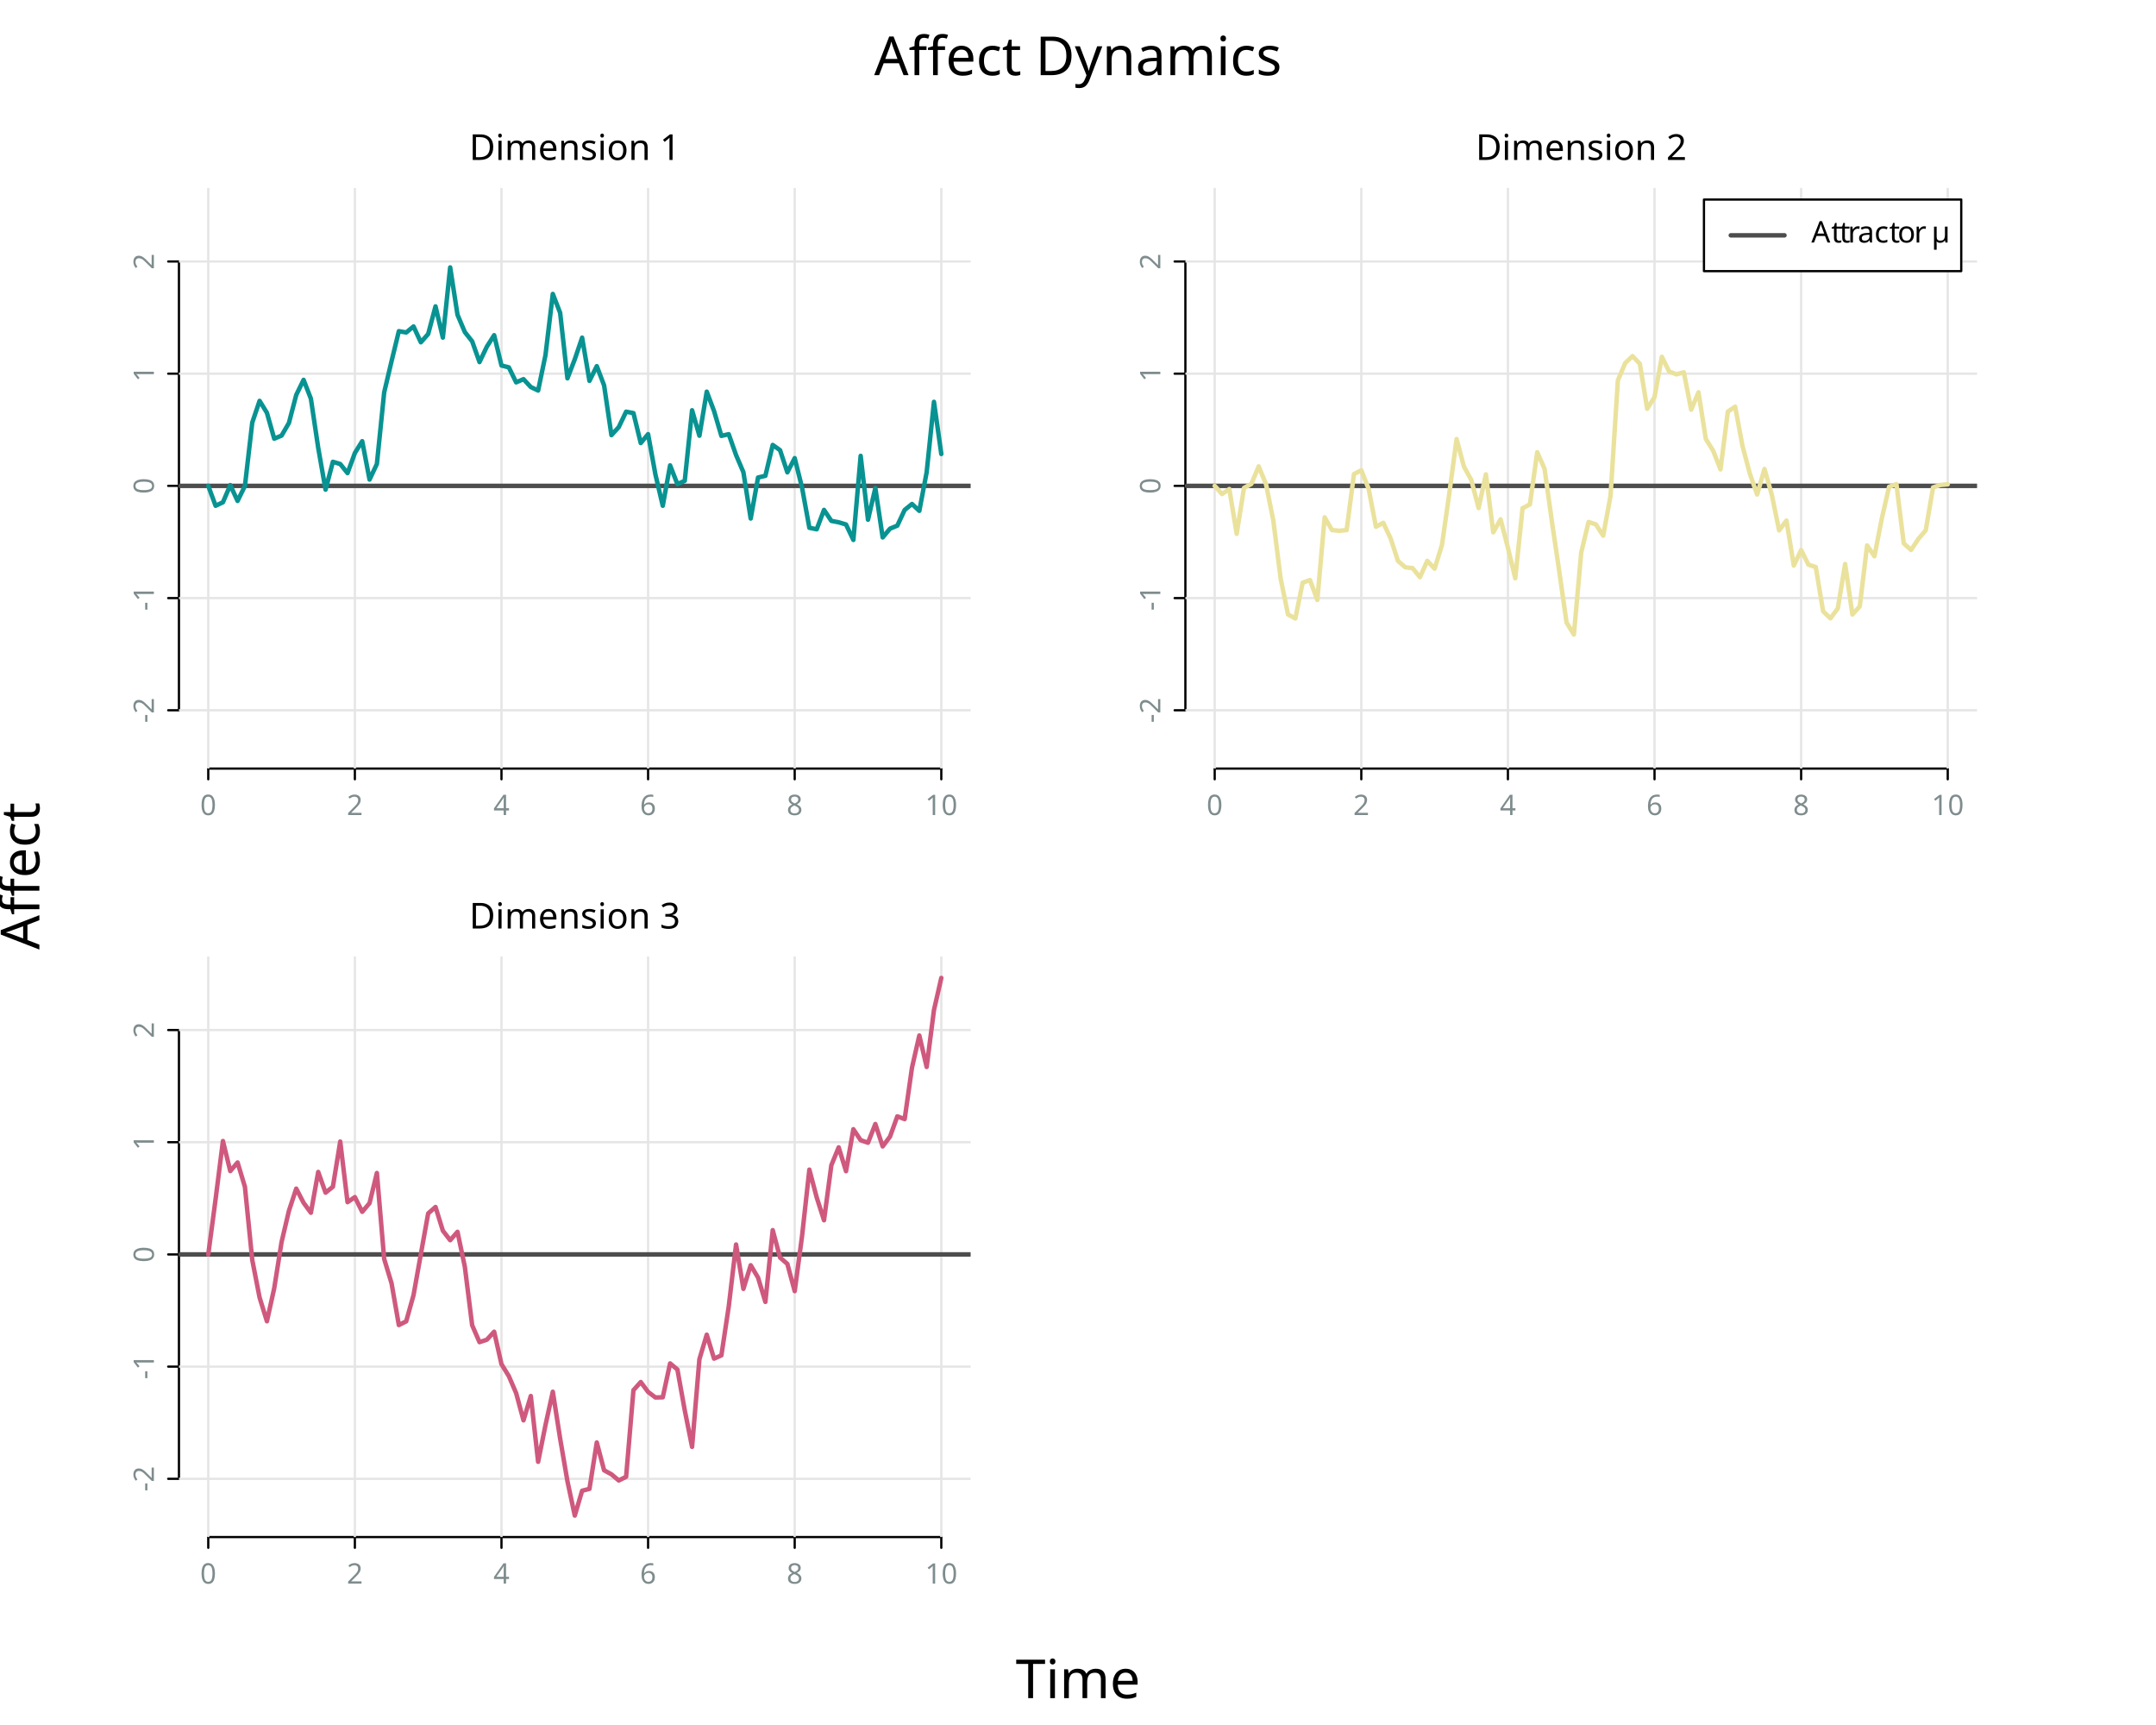
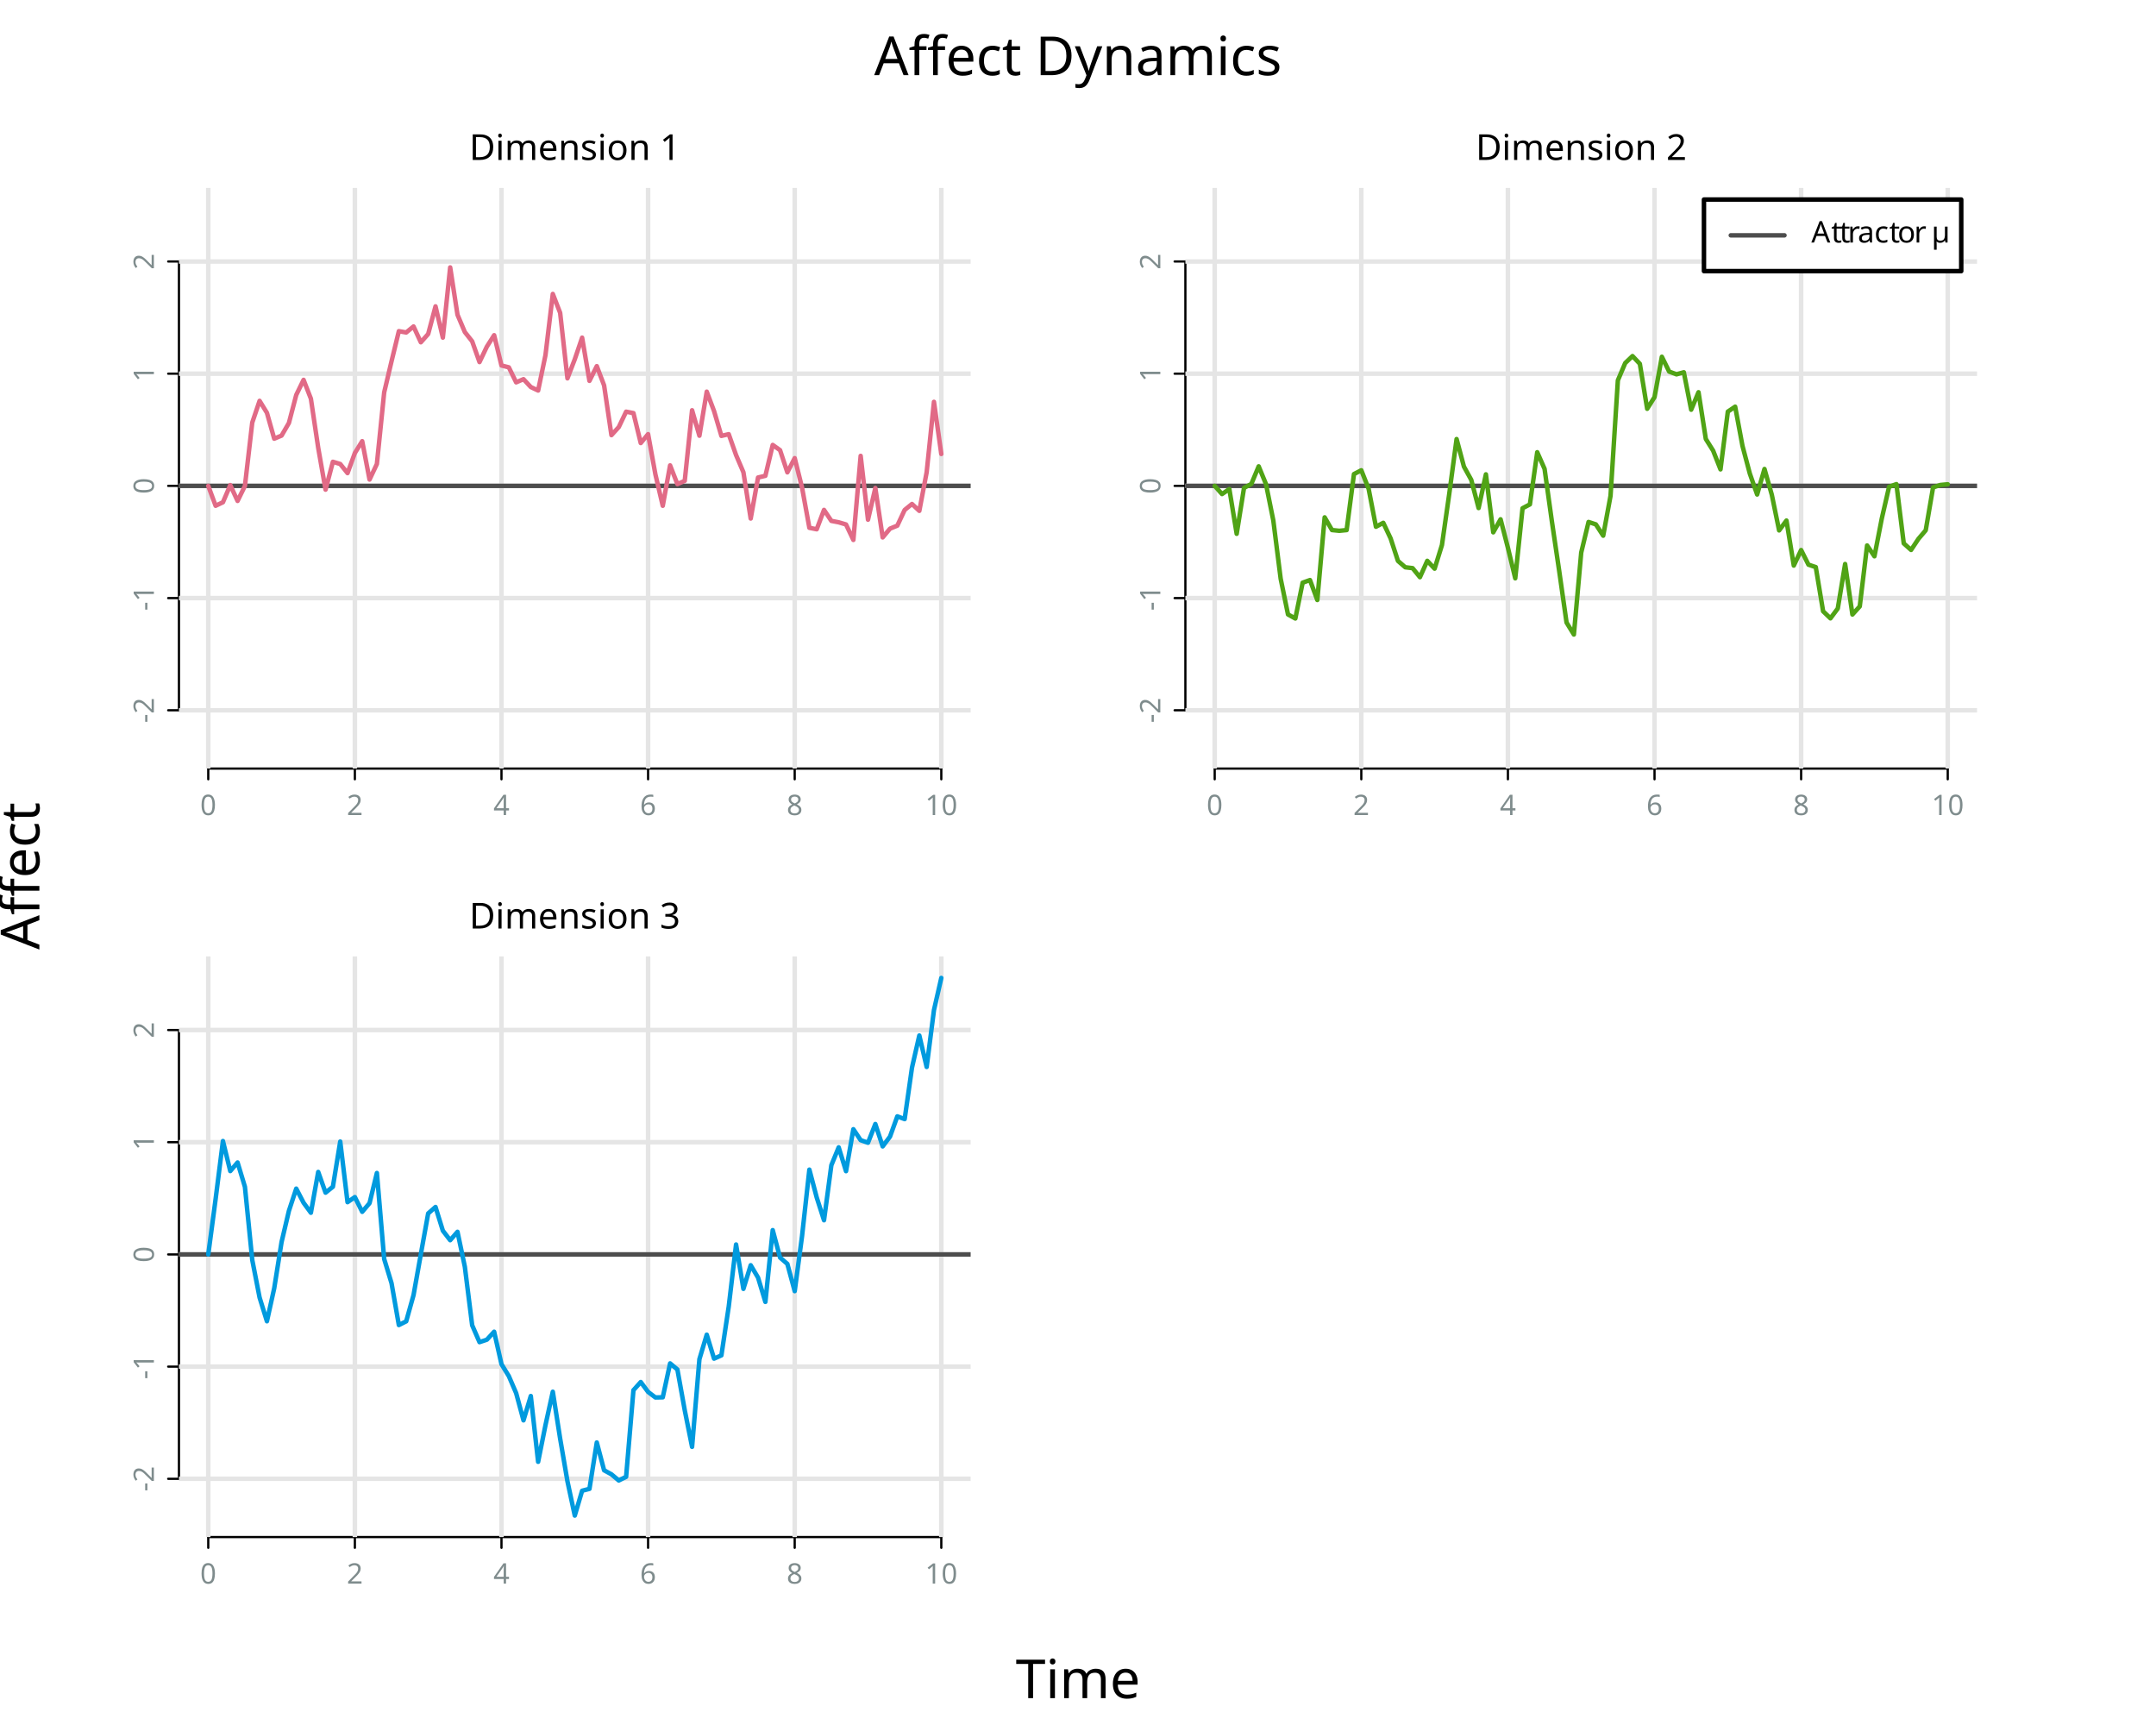
<svg xmlns="http://www.w3.org/2000/svg" class="svglite" data-engine-version="2.0" width="720.00pt" height="576.00pt" viewBox="0 0 720.00 576.00">
  <defs>
    <style type="text/css">
    .svglite line, .svglite polyline, .svglite polygon, .svglite path, .svglite rect, .svglite circle {
      fill: none;
      stroke: #000000;
      stroke-linecap: round;
      stroke-linejoin: round;
      stroke-miterlimit: 10.00;
    }
  </style>
  </defs>
  <rect width="100%" height="100%" style="stroke: none; fill: #FFFFFF;" />
  <defs>
    <clipPath id="cpMC4wMHw3MjAuMDB8MC4wMHw1NzYuMDA=">
      <rect x="0.00" y="0.00" width="720.00" height="576.00" />
    </clipPath>
  </defs>
  <g clip-path="url(#cpMC4wMHw3MjAuMDB8MC4wMHw1NzYuMDA=)">
    <line x1="69.55" y1="256.63" x2="314.35" y2="256.63" style="stroke-width: 0.75;" />
    <line x1="69.55" y1="256.63" x2="69.55" y2="260.21" style="stroke-width: 0.75;" />
    <line x1="118.51" y1="256.63" x2="118.51" y2="260.21" style="stroke-width: 0.75;" />
    <line x1="167.47" y1="256.63" x2="167.47" y2="260.21" style="stroke-width: 0.75;" />
    <line x1="216.43" y1="256.63" x2="216.43" y2="260.21" style="stroke-width: 0.75;" />
    <line x1="265.39" y1="256.63" x2="265.39" y2="260.21" style="stroke-width: 0.75;" />
    <line x1="314.35" y1="256.63" x2="314.35" y2="260.21" style="stroke-width: 0.75;" />
    <text x="69.55" y="272.16" text-anchor="middle" style="font-size: 9.46px; fill: #7F8C8D; font-family: sans;" textLength="5.26px" lengthAdjust="spacingAndGlyphs">0</text>
    <text x="118.51" y="272.16" text-anchor="middle" style="font-size: 9.46px; fill: #7F8C8D; font-family: sans;" textLength="5.26px" lengthAdjust="spacingAndGlyphs">2</text>
    <text x="167.47" y="272.16" text-anchor="middle" style="font-size: 9.46px; fill: #7F8C8D; font-family: sans;" textLength="5.26px" lengthAdjust="spacingAndGlyphs">4</text>
    <text x="216.43" y="272.16" text-anchor="middle" style="font-size: 9.46px; fill: #7F8C8D; font-family: sans;" textLength="5.26px" lengthAdjust="spacingAndGlyphs">6</text>
    <text x="265.39" y="272.16" text-anchor="middle" style="font-size: 9.46px; fill: #7F8C8D; font-family: sans;" textLength="5.26px" lengthAdjust="spacingAndGlyphs">8</text>
    <text x="314.35" y="272.16" text-anchor="middle" style="font-size: 9.46px; fill: #7F8C8D; font-family: sans;" textLength="10.53px" lengthAdjust="spacingAndGlyphs">10</text>
    <line x1="59.76" y1="237.17" x2="59.76" y2="87.32" style="stroke-width: 0.75;" />
    <line x1="59.76" y1="237.17" x2="56.17" y2="237.17" style="stroke-width: 0.75;" />
    <line x1="59.76" y1="199.71" x2="56.17" y2="199.71" style="stroke-width: 0.75;" />
    <line x1="59.76" y1="162.24" x2="56.17" y2="162.24" style="stroke-width: 0.75;" />
    <line x1="59.76" y1="124.78" x2="56.17" y2="124.78" style="stroke-width: 0.75;" />
    <line x1="59.76" y1="87.32" x2="56.17" y2="87.32" style="stroke-width: 0.75;" />
    <text transform="translate(51.39,237.17) rotate(-90)" text-anchor="middle" style="font-size: 9.46px; fill: #7F8C8D; font-family: sans;" textLength="8.41px" lengthAdjust="spacingAndGlyphs">-2</text>
    <text transform="translate(51.39,199.71) rotate(-90)" text-anchor="middle" style="font-size: 9.46px; fill: #7F8C8D; font-family: sans;" textLength="8.41px" lengthAdjust="spacingAndGlyphs">-1</text>
    <text transform="translate(51.39,162.24) rotate(-90)" text-anchor="middle" style="font-size: 9.46px; fill: #7F8C8D; font-family: sans;" textLength="5.26px" lengthAdjust="spacingAndGlyphs">0</text>
    <text transform="translate(51.39,124.78) rotate(-90)" text-anchor="middle" style="font-size: 9.46px; fill: #7F8C8D; font-family: sans;" textLength="5.26px" lengthAdjust="spacingAndGlyphs">1</text>
    <text transform="translate(51.39,87.32) rotate(-90)" text-anchor="middle" style="font-size: 9.46px; fill: #7F8C8D; font-family: sans;" textLength="5.26px" lengthAdjust="spacingAndGlyphs">2</text>
  </g>
  <defs>
    <clipPath id="cpNTkuNzZ8MzI0LjE0fDYyLjc1fDI1Ni42Mw==">
      <rect x="59.76" y="62.75" width="264.38" height="193.88" />
    </clipPath>
  </defs>
  <g clip-path="url(#cpNTkuNzZ8MzI0LjE0fDYyLjc1fDI1Ni42Mw==)">
-     <line x1="59.76" y1="237.17" x2="324.14" y2="237.17" style="stroke-width: 0.75; stroke: #E5E5E5;" />
-     <line x1="59.76" y1="199.71" x2="324.14" y2="199.71" style="stroke-width: 0.75; stroke: #E5E5E5;" />
-     <line x1="59.76" y1="162.24" x2="324.14" y2="162.24" style="stroke-width: 0.75; stroke: #E5E5E5;" />
-     <line x1="59.76" y1="124.78" x2="324.14" y2="124.78" style="stroke-width: 0.75; stroke: #E5E5E5;" />
-     <line x1="59.76" y1="87.32" x2="324.14" y2="87.32" style="stroke-width: 0.75; stroke: #E5E5E5;" />
-     <line x1="69.55" y1="256.63" x2="69.55" y2="62.75" style="stroke-width: 0.75; stroke: #E5E5E5;" />
-     <line x1="118.51" y1="256.63" x2="118.51" y2="62.75" style="stroke-width: 0.75; stroke: #E5E5E5;" />
-     <line x1="167.47" y1="256.63" x2="167.47" y2="62.75" style="stroke-width: 0.75; stroke: #E5E5E5;" />
-     <line x1="216.43" y1="256.63" x2="216.43" y2="62.75" style="stroke-width: 0.75; stroke: #E5E5E5;" />
-     <line x1="265.39" y1="256.63" x2="265.39" y2="62.75" style="stroke-width: 0.75; stroke: #E5E5E5;" />
-     <line x1="314.35" y1="256.63" x2="314.35" y2="62.75" style="stroke-width: 0.75; stroke: #E5E5E5;" />
+     <line x1="59.76" y1="237.17" x2="324.14" y2="237.17" style="stroke-width: 1.50; stroke: #E5E5E5;" />
+     <line x1="59.76" y1="199.71" x2="324.14" y2="199.71" style="stroke-width: 1.50; stroke: #E5E5E5;" />
+     <line x1="59.76" y1="162.24" x2="324.14" y2="162.24" style="stroke-width: 1.50; stroke: #E5E5E5;" />
+     <line x1="59.76" y1="124.78" x2="324.14" y2="124.78" style="stroke-width: 1.50; stroke: #E5E5E5;" />
+     <line x1="59.76" y1="87.32" x2="324.14" y2="87.32" style="stroke-width: 1.50; stroke: #E5E5E5;" />
+     <line x1="69.55" y1="256.63" x2="69.55" y2="62.75" style="stroke-width: 1.50; stroke: #E5E5E5;" />
+     <line x1="118.51" y1="256.63" x2="118.51" y2="62.75" style="stroke-width: 1.50; stroke: #E5E5E5;" />
+     <line x1="167.47" y1="256.63" x2="167.47" y2="62.75" style="stroke-width: 1.50; stroke: #E5E5E5;" />
+     <line x1="216.43" y1="256.63" x2="216.43" y2="62.75" style="stroke-width: 1.50; stroke: #E5E5E5;" />
+     <line x1="265.39" y1="256.63" x2="265.39" y2="62.75" style="stroke-width: 1.50; stroke: #E5E5E5;" />
+     <line x1="314.35" y1="256.63" x2="314.35" y2="62.75" style="stroke-width: 1.50; stroke: #E5E5E5;" />
  </g>
  <defs>
    <clipPath id="cpMjMuOTB8MzYwLjAwfDM1Ljg2fDI5Mi40OA==">
      <rect x="23.90" y="35.86" width="336.10" height="256.63" />
    </clipPath>
  </defs>
  <g clip-path="url(#cpMjMuOTB8MzYwLjAwfDM1Ljg2fDI5Mi40OA==)">
    <text x="191.95" y="53.41" text-anchor="middle" style="font-size: 11.95px; font-family: sans;" textLength="66.44px" lengthAdjust="spacingAndGlyphs">Dimension 1</text>
  </g>
  <g clip-path="url(#cpNTkuNzZ8MzI0LjE0fDYyLjc1fDI1Ni42Mw==)">
    <line x1="59.76" y1="162.24" x2="324.14" y2="162.24" style="stroke-width: 1.50; stroke: #4D4D4D;" />
-     <polyline points="69.55,162.24 72.00,168.88 74.45,167.71 76.90,161.98 79.34,167.27 81.79,162.27 84.24,141.10 86.69,133.85 89.14,137.85 91.58,146.48 94.03,145.45 96.48,141.24 98.93,131.88 101.38,126.84 103.82,133.12 106.27,149.56 108.72,163.50 111.17,154.20 113.62,154.94 116.06,157.98 118.51,151.27 120.96,147.32 123.41,160.13 125.86,154.93 128.30,131.01 130.75,120.65 133.20,110.58 135.65,111.02 138.10,109.01 140.54,114.29 142.99,111.53 145.44,102.30 147.89,112.73 150.34,89.29 152.78,105.10 155.23,110.88 157.68,113.98 160.13,120.90 162.58,115.76 165.02,111.93 167.47,122.04 169.92,122.66 172.37,127.67 174.82,126.61 177.26,129.24 179.71,130.40 182.16,118.59 184.61,98.15 187.06,104.46 189.50,126.33 191.95,119.97 194.40,112.75 196.85,127.17 199.30,122.26 201.74,128.69 204.19,145.30 206.64,142.61 209.09,137.47 211.54,137.94 213.98,147.94 216.43,144.97 218.88,158.43 221.33,168.88 223.78,155.40 226.22,161.65 228.67,160.56 231.12,136.99 233.57,145.49 236.02,130.78 238.46,137.26 240.91,145.55 243.36,144.98 245.81,151.95 248.26,157.69 250.70,173.14 253.15,159.45 255.60,158.88 258.05,148.57 260.50,150.32 262.94,157.72 265.39,152.98 267.84,162.79 270.29,176.24 272.74,176.73 275.18,170.26 277.63,173.93 280.08,174.40 282.53,175.13 284.98,180.29 287.42,152.22 289.87,173.53 292.32,162.96 294.77,179.45 297.22,176.52 299.66,175.52 302.11,170.28 304.56,168.29 307.01,170.58 309.46,157.68 311.90,134.18 314.35,151.59 " style="stroke-width: 1.50; stroke: #089392;" />
+     <polyline points="69.55,162.24 72.00,168.88 74.45,167.71 76.90,161.98 79.34,167.27 81.79,162.27 84.24,141.10 86.69,133.85 89.14,137.85 91.58,146.48 94.03,145.45 96.48,141.24 98.93,131.88 101.38,126.84 103.82,133.12 106.27,149.56 108.72,163.50 111.17,154.20 113.62,154.94 116.06,157.98 118.51,151.27 120.96,147.32 123.41,160.13 125.86,154.93 128.30,131.01 130.75,120.65 133.20,110.58 135.65,111.02 138.10,109.01 140.54,114.29 142.99,111.53 145.44,102.30 147.89,112.73 150.34,89.29 152.78,105.10 155.23,110.88 157.68,113.98 160.13,120.90 162.58,115.76 165.02,111.93 167.47,122.04 169.92,122.66 172.37,127.67 174.82,126.61 177.26,129.24 179.71,130.40 182.16,118.59 184.61,98.15 187.06,104.46 189.50,126.33 191.95,119.97 194.40,112.75 196.85,127.17 199.30,122.26 201.74,128.69 204.19,145.30 206.64,142.61 209.09,137.47 211.54,137.94 213.98,147.94 216.43,144.97 218.88,158.43 221.33,168.88 223.78,155.40 226.22,161.65 228.67,160.56 231.12,136.99 233.57,145.49 236.02,130.78 238.46,137.26 240.91,145.55 243.36,144.98 245.81,151.95 248.26,157.69 250.70,173.14 253.15,159.45 255.60,158.88 258.05,148.57 260.50,150.32 262.94,157.72 265.39,152.98 267.84,162.79 270.29,176.24 272.74,176.73 275.18,170.26 277.63,173.93 280.08,174.40 282.53,175.13 284.98,180.29 287.42,152.22 289.87,173.53 292.32,162.96 294.77,179.45 297.22,176.52 299.66,175.52 302.11,170.28 304.56,168.29 307.01,170.58 309.46,157.68 311.90,134.18 314.35,151.59 " style="stroke-width: 1.50; stroke: #E16A86;" />
  </g>
  <defs>
    <clipPath id="cpMzk1Ljg2fDY2MC4yNHw2Mi43NXwyNTYuNjM=">
      <rect x="395.86" y="62.75" width="264.38" height="193.88" />
    </clipPath>
  </defs>
  <g clip-path="url(#cpMzk1Ljg2fDY2MC4yNHw2Mi43NXwyNTYuNjM=)">
</g>
  <g clip-path="url(#cpMC4wMHw3MjAuMDB8MC4wMHw1NzYuMDA=)">
    <line x1="405.65" y1="256.63" x2="650.45" y2="256.63" style="stroke-width: 0.75;" />
    <line x1="405.65" y1="256.63" x2="405.65" y2="260.21" style="stroke-width: 0.75;" />
    <line x1="454.61" y1="256.63" x2="454.61" y2="260.21" style="stroke-width: 0.75;" />
    <line x1="503.57" y1="256.63" x2="503.57" y2="260.21" style="stroke-width: 0.75;" />
    <line x1="552.53" y1="256.63" x2="552.53" y2="260.21" style="stroke-width: 0.75;" />
    <line x1="601.49" y1="256.63" x2="601.49" y2="260.21" style="stroke-width: 0.75;" />
    <line x1="650.45" y1="256.63" x2="650.45" y2="260.21" style="stroke-width: 0.75;" />
    <text x="405.65" y="272.16" text-anchor="middle" style="font-size: 9.46px; fill: #7F8C8D; font-family: sans;" textLength="5.26px" lengthAdjust="spacingAndGlyphs">0</text>
    <text x="454.61" y="272.16" text-anchor="middle" style="font-size: 9.46px; fill: #7F8C8D; font-family: sans;" textLength="5.26px" lengthAdjust="spacingAndGlyphs">2</text>
    <text x="503.57" y="272.16" text-anchor="middle" style="font-size: 9.46px; fill: #7F8C8D; font-family: sans;" textLength="5.26px" lengthAdjust="spacingAndGlyphs">4</text>
    <text x="552.53" y="272.16" text-anchor="middle" style="font-size: 9.46px; fill: #7F8C8D; font-family: sans;" textLength="5.26px" lengthAdjust="spacingAndGlyphs">6</text>
    <text x="601.49" y="272.16" text-anchor="middle" style="font-size: 9.46px; fill: #7F8C8D; font-family: sans;" textLength="5.26px" lengthAdjust="spacingAndGlyphs">8</text>
    <text x="650.45" y="272.16" text-anchor="middle" style="font-size: 9.46px; fill: #7F8C8D; font-family: sans;" textLength="10.53px" lengthAdjust="spacingAndGlyphs">10</text>
    <line x1="395.86" y1="237.17" x2="395.86" y2="87.32" style="stroke-width: 0.75;" />
    <line x1="395.86" y1="237.17" x2="392.27" y2="237.17" style="stroke-width: 0.75;" />
    <line x1="395.86" y1="199.71" x2="392.27" y2="199.71" style="stroke-width: 0.75;" />
    <line x1="395.86" y1="162.24" x2="392.27" y2="162.24" style="stroke-width: 0.75;" />
    <line x1="395.86" y1="124.78" x2="392.27" y2="124.78" style="stroke-width: 0.75;" />
    <line x1="395.86" y1="87.32" x2="392.27" y2="87.32" style="stroke-width: 0.75;" />
    <text transform="translate(387.49,237.17) rotate(-90)" text-anchor="middle" style="font-size: 9.46px; fill: #7F8C8D; font-family: sans;" textLength="8.41px" lengthAdjust="spacingAndGlyphs">-2</text>
    <text transform="translate(387.49,199.71) rotate(-90)" text-anchor="middle" style="font-size: 9.46px; fill: #7F8C8D; font-family: sans;" textLength="8.41px" lengthAdjust="spacingAndGlyphs">-1</text>
    <text transform="translate(387.49,162.24) rotate(-90)" text-anchor="middle" style="font-size: 9.46px; fill: #7F8C8D; font-family: sans;" textLength="5.26px" lengthAdjust="spacingAndGlyphs">0</text>
    <text transform="translate(387.49,124.78) rotate(-90)" text-anchor="middle" style="font-size: 9.46px; fill: #7F8C8D; font-family: sans;" textLength="5.26px" lengthAdjust="spacingAndGlyphs">1</text>
    <text transform="translate(387.49,87.32) rotate(-90)" text-anchor="middle" style="font-size: 9.46px; fill: #7F8C8D; font-family: sans;" textLength="5.26px" lengthAdjust="spacingAndGlyphs">2</text>
  </g>
  <g clip-path="url(#cpMzk1Ljg2fDY2MC4yNHw2Mi43NXwyNTYuNjM=)">
-     <line x1="395.86" y1="237.17" x2="660.24" y2="237.17" style="stroke-width: 0.75; stroke: #E5E5E5;" />
-     <line x1="395.86" y1="199.71" x2="660.24" y2="199.71" style="stroke-width: 0.75; stroke: #E5E5E5;" />
-     <line x1="395.86" y1="162.24" x2="660.24" y2="162.24" style="stroke-width: 0.75; stroke: #E5E5E5;" />
-     <line x1="395.86" y1="124.78" x2="660.24" y2="124.78" style="stroke-width: 0.75; stroke: #E5E5E5;" />
-     <line x1="395.86" y1="87.32" x2="660.24" y2="87.32" style="stroke-width: 0.75; stroke: #E5E5E5;" />
-     <line x1="405.65" y1="256.63" x2="405.65" y2="62.75" style="stroke-width: 0.75; stroke: #E5E5E5;" />
-     <line x1="454.61" y1="256.63" x2="454.61" y2="62.75" style="stroke-width: 0.75; stroke: #E5E5E5;" />
-     <line x1="503.57" y1="256.63" x2="503.57" y2="62.75" style="stroke-width: 0.75; stroke: #E5E5E5;" />
-     <line x1="552.53" y1="256.63" x2="552.53" y2="62.75" style="stroke-width: 0.75; stroke: #E5E5E5;" />
-     <line x1="601.49" y1="256.63" x2="601.49" y2="62.75" style="stroke-width: 0.75; stroke: #E5E5E5;" />
-     <line x1="650.45" y1="256.63" x2="650.45" y2="62.75" style="stroke-width: 0.75; stroke: #E5E5E5;" />
+     <line x1="395.86" y1="237.17" x2="660.24" y2="237.17" style="stroke-width: 1.50; stroke: #E5E5E5;" />
+     <line x1="395.86" y1="199.71" x2="660.24" y2="199.71" style="stroke-width: 1.50; stroke: #E5E5E5;" />
+     <line x1="395.86" y1="162.24" x2="660.24" y2="162.24" style="stroke-width: 1.50; stroke: #E5E5E5;" />
+     <line x1="395.86" y1="124.78" x2="660.24" y2="124.78" style="stroke-width: 1.50; stroke: #E5E5E5;" />
+     <line x1="395.86" y1="87.32" x2="660.24" y2="87.32" style="stroke-width: 1.50; stroke: #E5E5E5;" />
+     <line x1="405.65" y1="256.63" x2="405.65" y2="62.75" style="stroke-width: 1.50; stroke: #E5E5E5;" />
+     <line x1="454.61" y1="256.63" x2="454.61" y2="62.75" style="stroke-width: 1.50; stroke: #E5E5E5;" />
+     <line x1="503.57" y1="256.63" x2="503.57" y2="62.75" style="stroke-width: 1.50; stroke: #E5E5E5;" />
+     <line x1="552.53" y1="256.63" x2="552.53" y2="62.75" style="stroke-width: 1.50; stroke: #E5E5E5;" />
+     <line x1="601.49" y1="256.63" x2="601.49" y2="62.75" style="stroke-width: 1.50; stroke: #E5E5E5;" />
+     <line x1="650.45" y1="256.63" x2="650.45" y2="62.75" style="stroke-width: 1.50; stroke: #E5E5E5;" />
  </g>
  <defs>
    <clipPath id="cpMzYwLjAwfDY5Ni4xMHwzNS44NnwyOTIuNDg=">
      <rect x="360.00" y="35.86" width="336.10" height="256.63" />
    </clipPath>
  </defs>
  <g clip-path="url(#cpMzYwLjAwfDY5Ni4xMHwzNS44NnwyOTIuNDg=)">
    <text x="528.05" y="53.41" text-anchor="middle" style="font-size: 11.95px; font-family: sans;" textLength="66.44px" lengthAdjust="spacingAndGlyphs">Dimension 2</text>
  </g>
  <g clip-path="url(#cpMzk1Ljg2fDY2MC4yNHw2Mi43NXwyNTYuNjM=)">
    <line x1="395.86" y1="162.24" x2="660.24" y2="162.24" style="stroke-width: 1.50; stroke: #4D4D4D;" />
-     <polyline points="405.65,162.24 408.10,164.97 410.54,163.30 412.99,178.24 415.44,162.93 417.89,161.59 420.34,155.72 422.78,161.65 425.23,173.83 427.68,193.24 430.13,205.17 432.58,206.52 435.02,194.57 437.47,193.69 439.92,200.35 442.37,172.75 444.82,176.99 447.26,177.24 449.71,177.00 452.16,158.30 454.61,157.03 457.06,163.24 459.50,175.89 461.95,174.58 464.40,179.78 466.85,187.30 469.30,189.42 471.74,189.71 474.19,192.73 476.64,187.27 479.09,189.88 481.54,182.00 483.98,164.90 486.43,146.61 488.88,155.80 491.33,160.24 493.78,169.64 496.22,158.39 498.67,177.75 501.12,173.40 503.57,182.91 506.02,193.10 508.46,169.71 510.91,168.42 513.36,151.00 515.81,156.56 518.26,174.15 520.70,190.66 523.15,207.87 525.60,211.87 528.05,184.51 530.50,174.29 532.94,175.10 535.39,178.87 537.84,165.57 540.29,127.00 542.74,121.23 545.18,118.90 547.63,121.48 550.08,136.50 552.53,132.61 554.98,119.13 557.42,124.08 559.87,124.99 562.32,124.31 564.77,136.81 567.22,130.97 569.66,146.58 572.11,150.50 574.56,156.73 577.01,137.45 579.46,135.80 581.90,148.88 584.35,158.12 586.80,165.12 589.25,156.60 591.70,165.22 594.14,177.11 596.59,173.82 599.04,188.85 601.49,183.67 603.94,188.55 606.38,189.36 608.83,204.11 611.28,206.47 613.73,203.18 616.18,188.33 618.62,205.19 621.07,202.48 623.52,182.14 625.97,185.75 628.42,173.17 630.86,162.56 633.31,161.66 635.76,181.44 638.21,183.63 640.66,179.94 643.10,177.07 645.55,162.76 648.00,161.94 650.45,161.71 " style="stroke-width: 1.50; stroke: #EAE29C;" />
+     <polyline points="405.65,162.24 408.10,164.97 410.54,163.30 412.99,178.24 415.44,162.93 417.89,161.59 420.34,155.72 422.78,161.65 425.23,173.83 427.68,193.24 430.13,205.17 432.58,206.52 435.02,194.57 437.47,193.69 439.92,200.35 442.37,172.75 444.82,176.99 447.26,177.24 449.71,177.00 452.16,158.30 454.61,157.03 457.06,163.24 459.50,175.89 461.95,174.58 464.40,179.78 466.85,187.30 469.30,189.42 471.74,189.71 474.19,192.73 476.64,187.27 479.09,189.88 481.54,182.00 483.98,164.90 486.43,146.61 488.88,155.80 491.33,160.24 493.78,169.64 496.22,158.39 498.67,177.75 501.12,173.40 503.57,182.91 506.02,193.10 508.46,169.71 510.91,168.42 513.36,151.00 515.81,156.56 518.26,174.15 520.70,190.66 523.15,207.87 525.60,211.87 528.05,184.51 530.50,174.29 532.94,175.10 535.39,178.87 537.84,165.57 540.29,127.00 542.74,121.23 545.18,118.90 547.63,121.48 550.08,136.50 552.53,132.61 554.98,119.13 557.42,124.08 559.87,124.99 562.32,124.31 564.77,136.81 567.22,130.97 569.66,146.58 572.11,150.50 574.56,156.73 577.01,137.45 579.46,135.80 581.90,148.88 584.35,158.12 586.80,165.12 589.25,156.60 591.70,165.22 594.14,177.11 596.59,173.82 599.04,188.85 601.49,183.67 603.94,188.55 606.38,189.36 608.83,204.11 611.28,206.47 613.73,203.18 616.18,188.33 618.62,205.19 621.07,202.48 623.52,182.14 625.97,185.75 628.42,173.17 630.86,162.56 633.31,161.66 635.76,181.44 638.21,183.63 640.66,179.94 643.10,177.07 645.55,162.76 648.00,161.94 650.45,161.71 " style="stroke-width: 1.50; stroke: #50A315;" />
  </g>
  <defs>
    <clipPath id="cpNTkuNzZ8MzI0LjE0fDMxOS4zN3w1MTMuMjU=">
      <rect x="59.76" y="319.37" width="264.38" height="193.88" />
    </clipPath>
  </defs>
  <g clip-path="url(#cpNTkuNzZ8MzI0LjE0fDMxOS4zN3w1MTMuMjU=)">
</g>
  <g clip-path="url(#cpMC4wMHw3MjAuMDB8MC4wMHw1NzYuMDA=)">
    <line x1="69.55" y1="513.25" x2="314.35" y2="513.25" style="stroke-width: 0.75;" />
    <line x1="69.55" y1="513.25" x2="69.55" y2="516.84" style="stroke-width: 0.75;" />
    <line x1="118.51" y1="513.25" x2="118.51" y2="516.84" style="stroke-width: 0.75;" />
    <line x1="167.47" y1="513.25" x2="167.47" y2="516.84" style="stroke-width: 0.75;" />
    <line x1="216.43" y1="513.25" x2="216.43" y2="516.84" style="stroke-width: 0.75;" />
    <line x1="265.39" y1="513.25" x2="265.39" y2="516.84" style="stroke-width: 0.75;" />
    <line x1="314.35" y1="513.25" x2="314.35" y2="516.84" style="stroke-width: 0.75;" />
    <text x="69.55" y="528.79" text-anchor="middle" style="font-size: 9.46px; fill: #7F8C8D; font-family: sans;" textLength="5.26px" lengthAdjust="spacingAndGlyphs">0</text>
    <text x="118.51" y="528.79" text-anchor="middle" style="font-size: 9.46px; fill: #7F8C8D; font-family: sans;" textLength="5.26px" lengthAdjust="spacingAndGlyphs">2</text>
    <text x="167.47" y="528.79" text-anchor="middle" style="font-size: 9.46px; fill: #7F8C8D; font-family: sans;" textLength="5.26px" lengthAdjust="spacingAndGlyphs">4</text>
    <text x="216.43" y="528.79" text-anchor="middle" style="font-size: 9.46px; fill: #7F8C8D; font-family: sans;" textLength="5.26px" lengthAdjust="spacingAndGlyphs">6</text>
    <text x="265.39" y="528.79" text-anchor="middle" style="font-size: 9.46px; fill: #7F8C8D; font-family: sans;" textLength="5.26px" lengthAdjust="spacingAndGlyphs">8</text>
    <text x="314.35" y="528.79" text-anchor="middle" style="font-size: 9.46px; fill: #7F8C8D; font-family: sans;" textLength="10.53px" lengthAdjust="spacingAndGlyphs">10</text>
    <line x1="59.76" y1="493.79" x2="59.76" y2="343.94" style="stroke-width: 0.75;" />
    <line x1="59.76" y1="493.79" x2="56.17" y2="493.79" style="stroke-width: 0.75;" />
    <line x1="59.76" y1="456.33" x2="56.17" y2="456.33" style="stroke-width: 0.75;" />
    <line x1="59.76" y1="418.87" x2="56.17" y2="418.87" style="stroke-width: 0.75;" />
    <line x1="59.76" y1="381.40" x2="56.17" y2="381.40" style="stroke-width: 0.75;" />
    <line x1="59.76" y1="343.94" x2="56.17" y2="343.94" style="stroke-width: 0.75;" />
    <text transform="translate(51.39,493.79) rotate(-90)" text-anchor="middle" style="font-size: 9.46px; fill: #7F8C8D; font-family: sans;" textLength="8.41px" lengthAdjust="spacingAndGlyphs">-2</text>
    <text transform="translate(51.39,456.33) rotate(-90)" text-anchor="middle" style="font-size: 9.46px; fill: #7F8C8D; font-family: sans;" textLength="8.41px" lengthAdjust="spacingAndGlyphs">-1</text>
    <text transform="translate(51.39,418.87) rotate(-90)" text-anchor="middle" style="font-size: 9.46px; fill: #7F8C8D; font-family: sans;" textLength="5.26px" lengthAdjust="spacingAndGlyphs">0</text>
    <text transform="translate(51.39,381.40) rotate(-90)" text-anchor="middle" style="font-size: 9.46px; fill: #7F8C8D; font-family: sans;" textLength="5.26px" lengthAdjust="spacingAndGlyphs">1</text>
    <text transform="translate(51.39,343.94) rotate(-90)" text-anchor="middle" style="font-size: 9.46px; fill: #7F8C8D; font-family: sans;" textLength="5.26px" lengthAdjust="spacingAndGlyphs">2</text>
  </g>
  <g clip-path="url(#cpNTkuNzZ8MzI0LjE0fDMxOS4zN3w1MTMuMjU=)">
-     <line x1="59.76" y1="493.79" x2="324.14" y2="493.79" style="stroke-width: 0.75; stroke: #E5E5E5;" />
-     <line x1="59.76" y1="456.33" x2="324.14" y2="456.33" style="stroke-width: 0.75; stroke: #E5E5E5;" />
-     <line x1="59.76" y1="418.87" x2="324.14" y2="418.87" style="stroke-width: 0.75; stroke: #E5E5E5;" />
-     <line x1="59.76" y1="381.40" x2="324.14" y2="381.40" style="stroke-width: 0.75; stroke: #E5E5E5;" />
-     <line x1="59.76" y1="343.94" x2="324.14" y2="343.94" style="stroke-width: 0.75; stroke: #E5E5E5;" />
-     <line x1="69.55" y1="513.25" x2="69.55" y2="319.37" style="stroke-width: 0.75; stroke: #E5E5E5;" />
-     <line x1="118.51" y1="513.25" x2="118.51" y2="319.37" style="stroke-width: 0.75; stroke: #E5E5E5;" />
-     <line x1="167.47" y1="513.25" x2="167.47" y2="319.37" style="stroke-width: 0.75; stroke: #E5E5E5;" />
-     <line x1="216.43" y1="513.25" x2="216.43" y2="319.37" style="stroke-width: 0.75; stroke: #E5E5E5;" />
-     <line x1="265.39" y1="513.25" x2="265.39" y2="319.37" style="stroke-width: 0.75; stroke: #E5E5E5;" />
-     <line x1="314.35" y1="513.25" x2="314.35" y2="319.37" style="stroke-width: 0.75; stroke: #E5E5E5;" />
+     <line x1="59.76" y1="493.79" x2="324.14" y2="493.79" style="stroke-width: 1.50; stroke: #E5E5E5;" />
+     <line x1="59.76" y1="456.33" x2="324.14" y2="456.33" style="stroke-width: 1.50; stroke: #E5E5E5;" />
+     <line x1="59.76" y1="418.87" x2="324.14" y2="418.87" style="stroke-width: 1.50; stroke: #E5E5E5;" />
+     <line x1="59.76" y1="381.40" x2="324.14" y2="381.40" style="stroke-width: 1.50; stroke: #E5E5E5;" />
+     <line x1="59.76" y1="343.94" x2="324.14" y2="343.94" style="stroke-width: 1.50; stroke: #E5E5E5;" />
+     <line x1="69.55" y1="513.25" x2="69.55" y2="319.37" style="stroke-width: 1.50; stroke: #E5E5E5;" />
+     <line x1="118.51" y1="513.25" x2="118.51" y2="319.37" style="stroke-width: 1.50; stroke: #E5E5E5;" />
+     <line x1="167.47" y1="513.25" x2="167.47" y2="319.37" style="stroke-width: 1.50; stroke: #E5E5E5;" />
+     <line x1="216.43" y1="513.25" x2="216.43" y2="319.37" style="stroke-width: 1.50; stroke: #E5E5E5;" />
+     <line x1="265.39" y1="513.25" x2="265.39" y2="319.37" style="stroke-width: 1.50; stroke: #E5E5E5;" />
+     <line x1="314.35" y1="513.25" x2="314.35" y2="319.37" style="stroke-width: 1.50; stroke: #E5E5E5;" />
  </g>
  <defs>
    <clipPath id="cpMjMuOTB8MzYwLjAwfDI5Mi40OHw1NDkuMTE=">
      <rect x="23.90" y="292.48" width="336.10" height="256.63" />
    </clipPath>
  </defs>
  <g clip-path="url(#cpMjMuOTB8MzYwLjAwfDI5Mi40OHw1NDkuMTE=)">
    <text x="191.95" y="310.04" text-anchor="middle" style="font-size: 11.95px; font-family: sans;" textLength="66.44px" lengthAdjust="spacingAndGlyphs">Dimension 3</text>
  </g>
  <g clip-path="url(#cpNTkuNzZ8MzI0LjE0fDMxOS4zN3w1MTMuMjU=)">
    <line x1="59.76" y1="418.87" x2="324.14" y2="418.87" style="stroke-width: 1.50; stroke: #4D4D4D;" />
-     <polyline points="69.55,418.87 72.00,400.40 74.45,381.01 76.90,391.04 79.34,388.17 81.79,396.29 84.24,420.71 86.69,433.27 89.14,441.19 91.58,430.15 94.03,414.73 96.48,404.33 98.93,396.90 101.38,401.62 103.82,404.95 106.27,391.33 108.72,398.24 111.17,396.27 113.62,381.18 116.06,401.42 118.51,399.73 120.96,404.64 123.41,401.75 125.86,391.68 128.30,420.40 130.75,428.47 133.20,442.45 135.65,441.21 138.10,432.45 140.54,418.78 142.99,405.18 145.44,403.03 147.89,410.94 150.34,414.12 152.78,411.32 155.23,422.97 157.68,442.52 160.13,448.16 162.58,447.35 165.02,444.68 167.47,455.52 169.92,459.50 172.37,465.19 174.82,474.27 177.26,466.15 179.71,488.11 182.16,475.88 184.61,464.72 187.06,480.37 189.50,494.61 191.95,506.07 194.40,497.78 196.85,497.15 199.30,481.66 201.74,490.95 204.19,492.29 206.64,494.35 209.09,493.13 211.54,464.20 213.98,461.48 216.43,464.78 218.88,466.63 221.33,466.58 223.78,455.26 226.22,457.29 228.67,470.89 231.12,483.12 233.57,453.85 236.02,445.67 238.46,453.67 240.91,452.57 243.36,436.29 245.81,415.56 248.26,430.37 250.70,422.48 253.15,426.61 255.60,434.72 258.05,410.76 260.50,419.91 262.94,422.03 265.39,431.13 267.84,412.79 270.29,390.56 272.74,399.85 275.18,407.46 277.63,389.09 280.08,383.11 282.53,391.07 284.98,377.06 287.42,380.72 289.87,381.57 292.32,375.33 294.77,382.80 297.22,379.53 299.66,372.77 302.11,373.68 304.56,356.50 307.01,345.77 309.46,356.27 311.90,337.28 314.35,326.55 " style="stroke-width: 1.50; stroke: #CF597E;" />
+     <polyline points="69.55,418.87 72.00,400.40 74.45,381.01 76.90,391.04 79.34,388.17 81.79,396.29 84.24,420.71 86.69,433.27 89.14,441.19 91.58,430.15 94.03,414.73 96.48,404.33 98.93,396.90 101.38,401.62 103.82,404.95 106.27,391.33 108.72,398.24 111.17,396.27 113.62,381.18 116.06,401.42 118.51,399.73 120.96,404.64 123.41,401.75 125.86,391.68 128.30,420.40 130.75,428.47 133.20,442.45 135.65,441.21 138.10,432.45 140.54,418.78 142.99,405.18 145.44,403.03 147.89,410.94 150.34,414.12 152.78,411.32 155.23,422.97 157.68,442.52 160.13,448.16 162.58,447.35 165.02,444.68 167.47,455.52 169.92,459.50 172.37,465.19 174.82,474.27 177.26,466.15 179.71,488.11 182.16,475.88 184.61,464.72 187.06,480.37 189.50,494.61 191.95,506.07 194.40,497.78 196.85,497.15 199.30,481.66 201.74,490.95 204.19,492.29 206.64,494.35 209.09,493.13 211.54,464.20 213.98,461.48 216.43,464.78 218.88,466.63 221.33,466.58 223.78,455.26 226.22,457.29 228.67,470.89 231.12,483.12 233.57,453.85 236.02,445.67 238.46,453.67 240.91,452.57 243.36,436.29 245.81,415.56 248.26,430.37 250.70,422.48 253.15,426.61 255.60,434.72 258.05,410.76 260.50,419.91 262.94,422.03 265.39,431.13 267.84,412.79 270.29,390.56 272.74,399.85 275.18,407.46 277.63,389.09 280.08,383.11 282.53,391.07 284.98,377.06 287.42,380.72 289.87,381.57 292.32,375.33 294.77,382.80 297.22,379.53 299.66,372.77 302.11,373.68 304.56,356.50 307.01,345.77 309.46,356.27 311.90,337.28 314.35,326.55 " style="stroke-width: 1.50; stroke: #009ADE;" />
  </g>
  <g clip-path="url(#cpMC4wMHw3MjAuMDB8MC4wMHw1NzYuMDA=)">
    <text x="360.00" y="25.10" text-anchor="middle" style="font-size: 18.00px; font-family: sans;" textLength="130.08px" lengthAdjust="spacingAndGlyphs">Affect Dynamics</text>
    <text x="360.00" y="567.04" text-anchor="middle" style="font-size: 18.00px; font-family: sans;" textLength="40.00px" lengthAdjust="spacingAndGlyphs">Time</text>
    <text transform="translate(13.15,292.48) rotate(-90)" text-anchor="middle" style="font-size: 18.00px; font-family: sans;" textLength="46.03px" lengthAdjust="spacingAndGlyphs">Affect</text>
  </g>
  <g clip-path="url(#cpMzk1Ljg2fDY2MC4yNHw2Mi43NXwyNTYuNjM=)">
</g>
  <g clip-path="url(#cpMC4wMHw3MjAuMDB8MC4wMHw1NzYuMDA=)">
-     <rect x="569.04" y="66.63" width="85.92" height="23.90" style="stroke-width: 0.75; fill: #FFFFFF;" />
+     <rect x="569.04" y="66.63" width="85.92" height="23.90" style="stroke-width: 1.50; fill: #FFFFFF;" />
    <line x1="578.00" y1="78.58" x2="595.93" y2="78.58" style="stroke-width: 1.50; stroke: #4D4D4D;" />
    <text x="604.89" y="80.99" style="font-size: 9.96px; font-family: sans;" textLength="6.65px" lengthAdjust="spacingAndGlyphs">A</text>
    <text x="611.54" y="80.99" style="font-size: 9.96px; font-family: sans;" textLength="2.77px" lengthAdjust="spacingAndGlyphs">t</text>
    <text x="614.30" y="80.99" style="font-size: 9.96px; font-family: sans;" textLength="2.77px" lengthAdjust="spacingAndGlyphs">t</text>
    <text x="617.07" y="80.99" style="font-size: 9.96px; font-family: sans;" textLength="3.32px" lengthAdjust="spacingAndGlyphs">r</text>
    <text x="620.39" y="80.99" style="font-size: 9.96px; font-family: sans;" textLength="5.54px" lengthAdjust="spacingAndGlyphs">a</text>
    <text x="625.93" y="80.99" style="font-size: 9.96px; font-family: sans;" textLength="4.98px" lengthAdjust="spacingAndGlyphs">c</text>
    <text x="630.91" y="80.99" style="font-size: 9.96px; font-family: sans;" textLength="2.77px" lengthAdjust="spacingAndGlyphs">t</text>
    <text x="633.68" y="80.99" style="font-size: 9.96px; font-family: sans;" textLength="5.54px" lengthAdjust="spacingAndGlyphs">o</text>
    <text x="639.22" y="80.99" style="font-size: 9.96px; font-family: sans;" textLength="3.32px" lengthAdjust="spacingAndGlyphs">r</text>
    <text x="642.53" y="80.99" style="font-size: 9.96px; font-family: sans;" textLength="2.49px" lengthAdjust="spacingAndGlyphs"> </text>
    <text x="645.03" y="80.99" style="font-size: 9.96px; font-family: sans;" textLength="5.44px" lengthAdjust="spacingAndGlyphs">μ</text>
  </g>
  <defs>
    <clipPath id="cpODIuOTR8NjY1Ljg2fDk0LjkwfDQ3NS42Nw==">
      <rect x="82.94" y="94.90" width="582.91" height="380.77" />
    </clipPath>
  </defs>
  <g clip-path="url(#cpODIuOTR8NjY1Ljg2fDk0LjkwfDQ3NS42Nw==)">
</g>
</svg>
